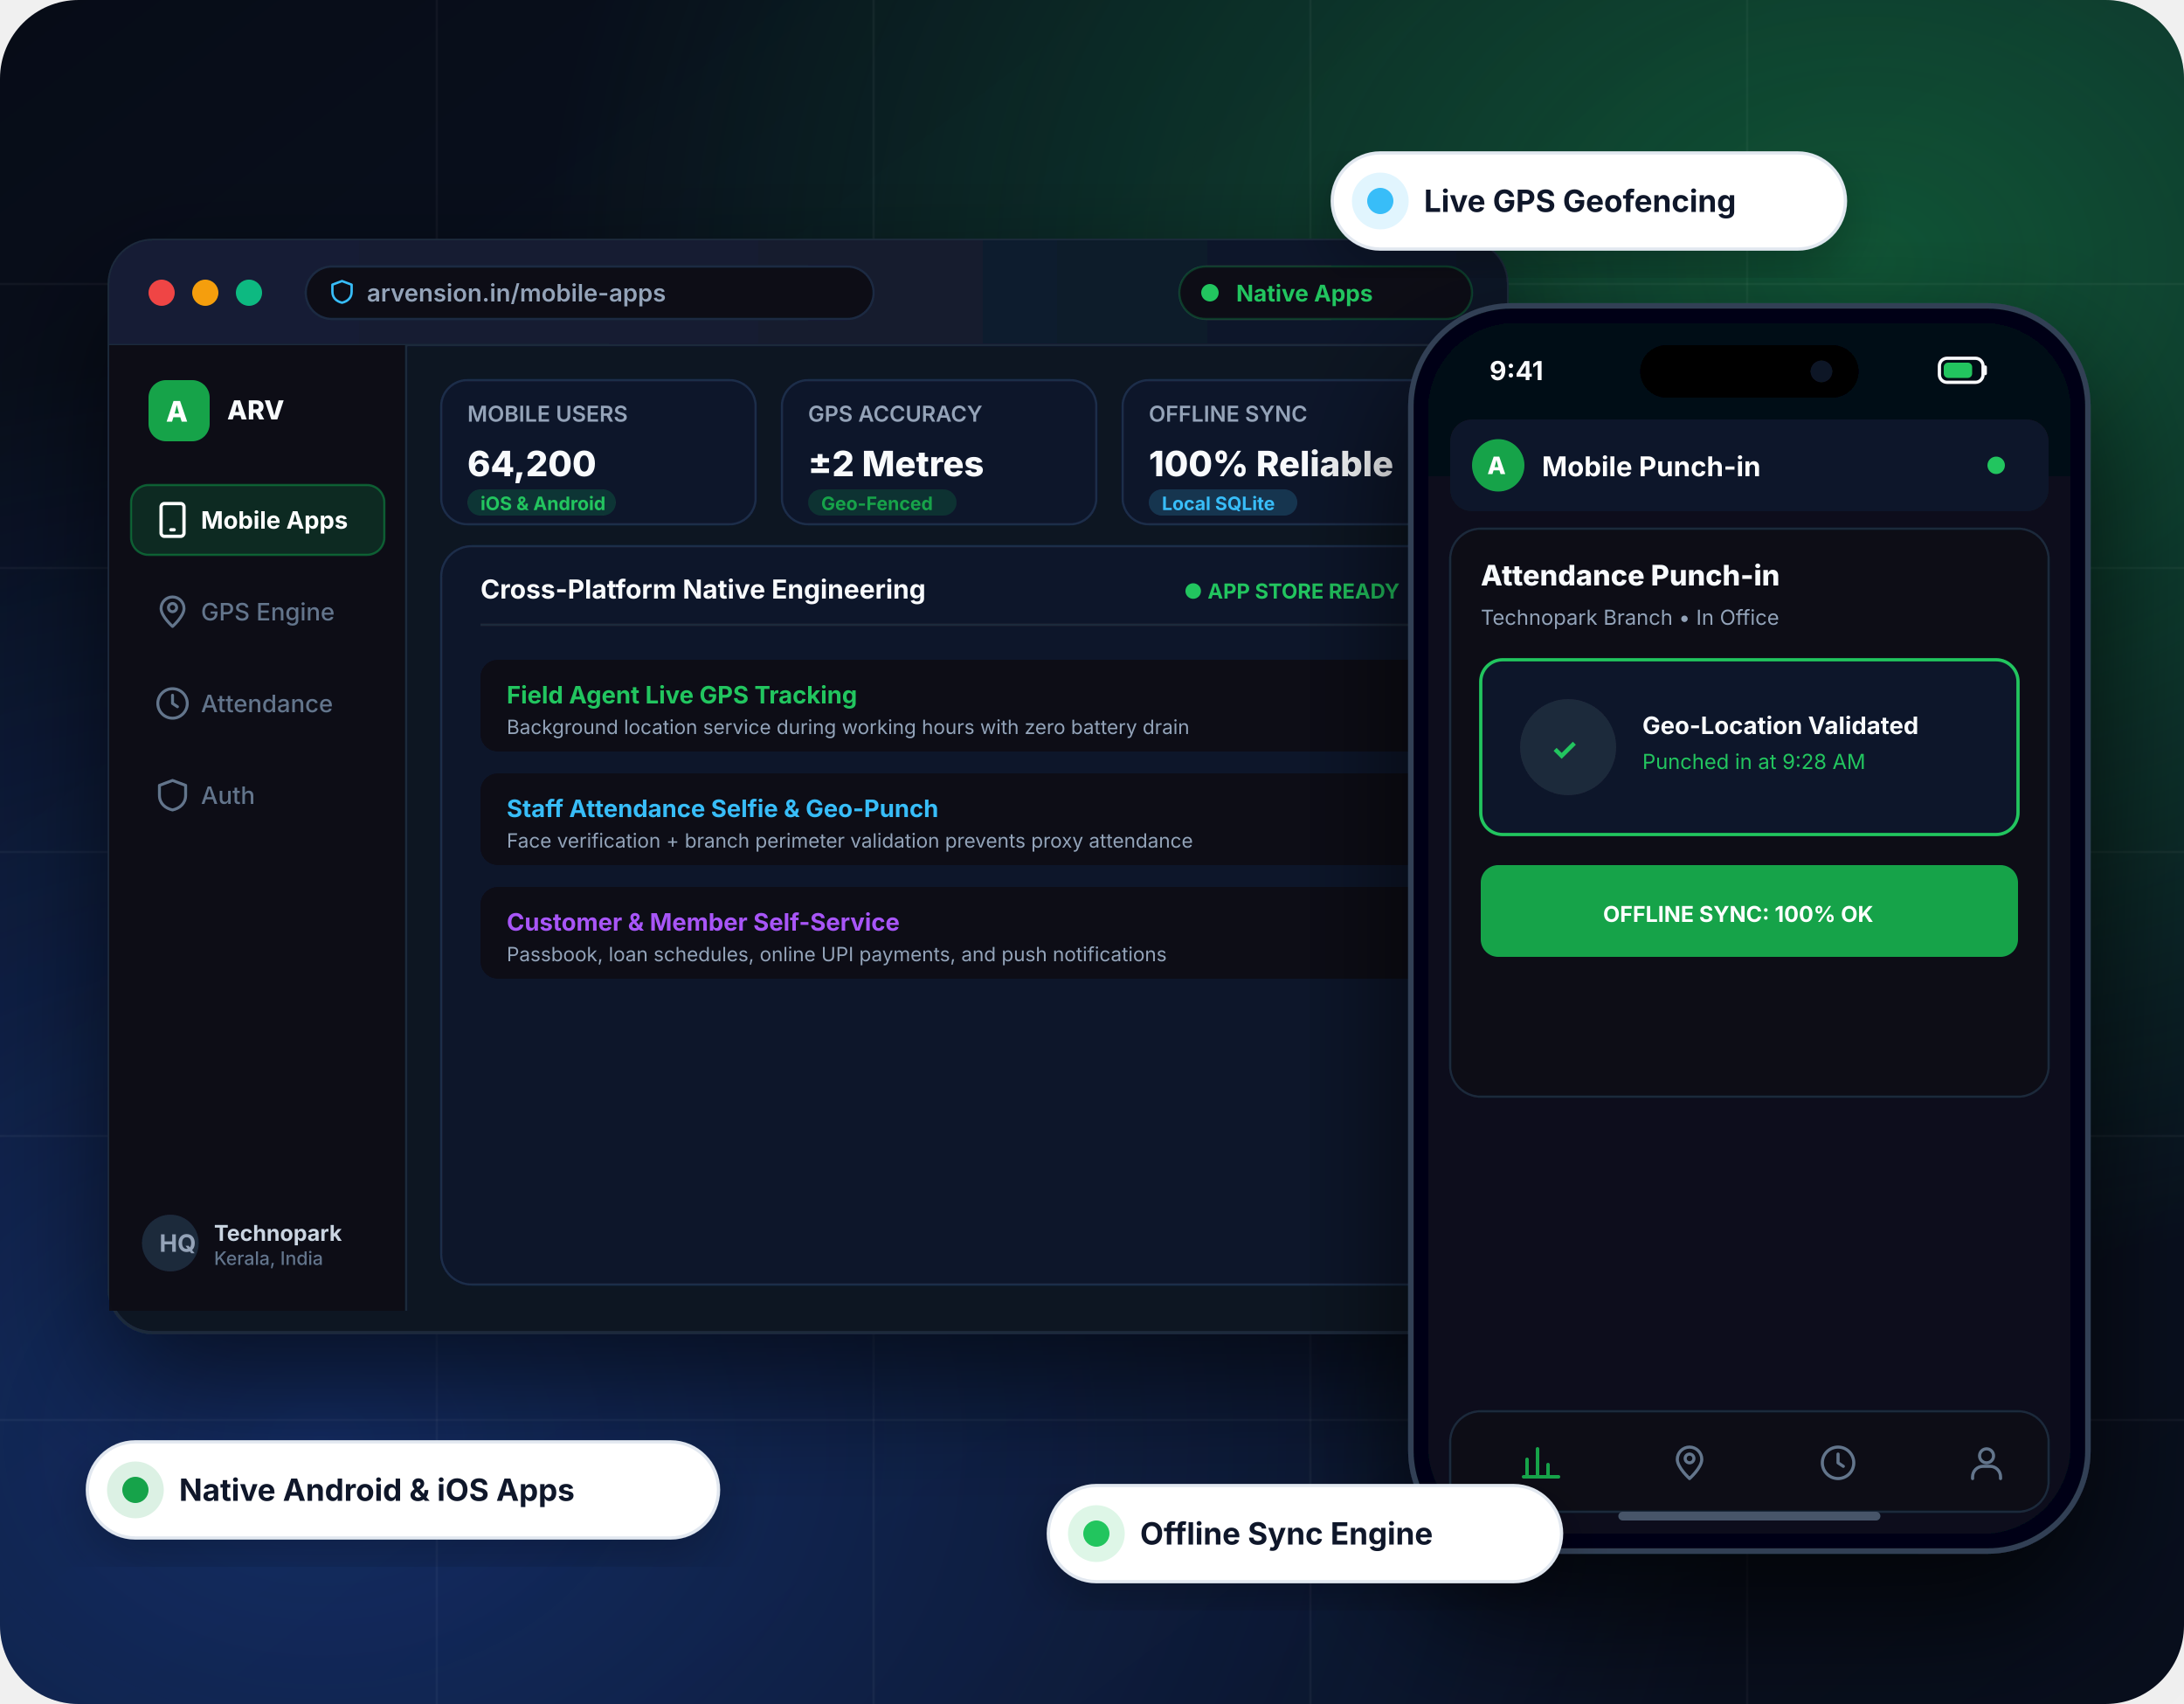
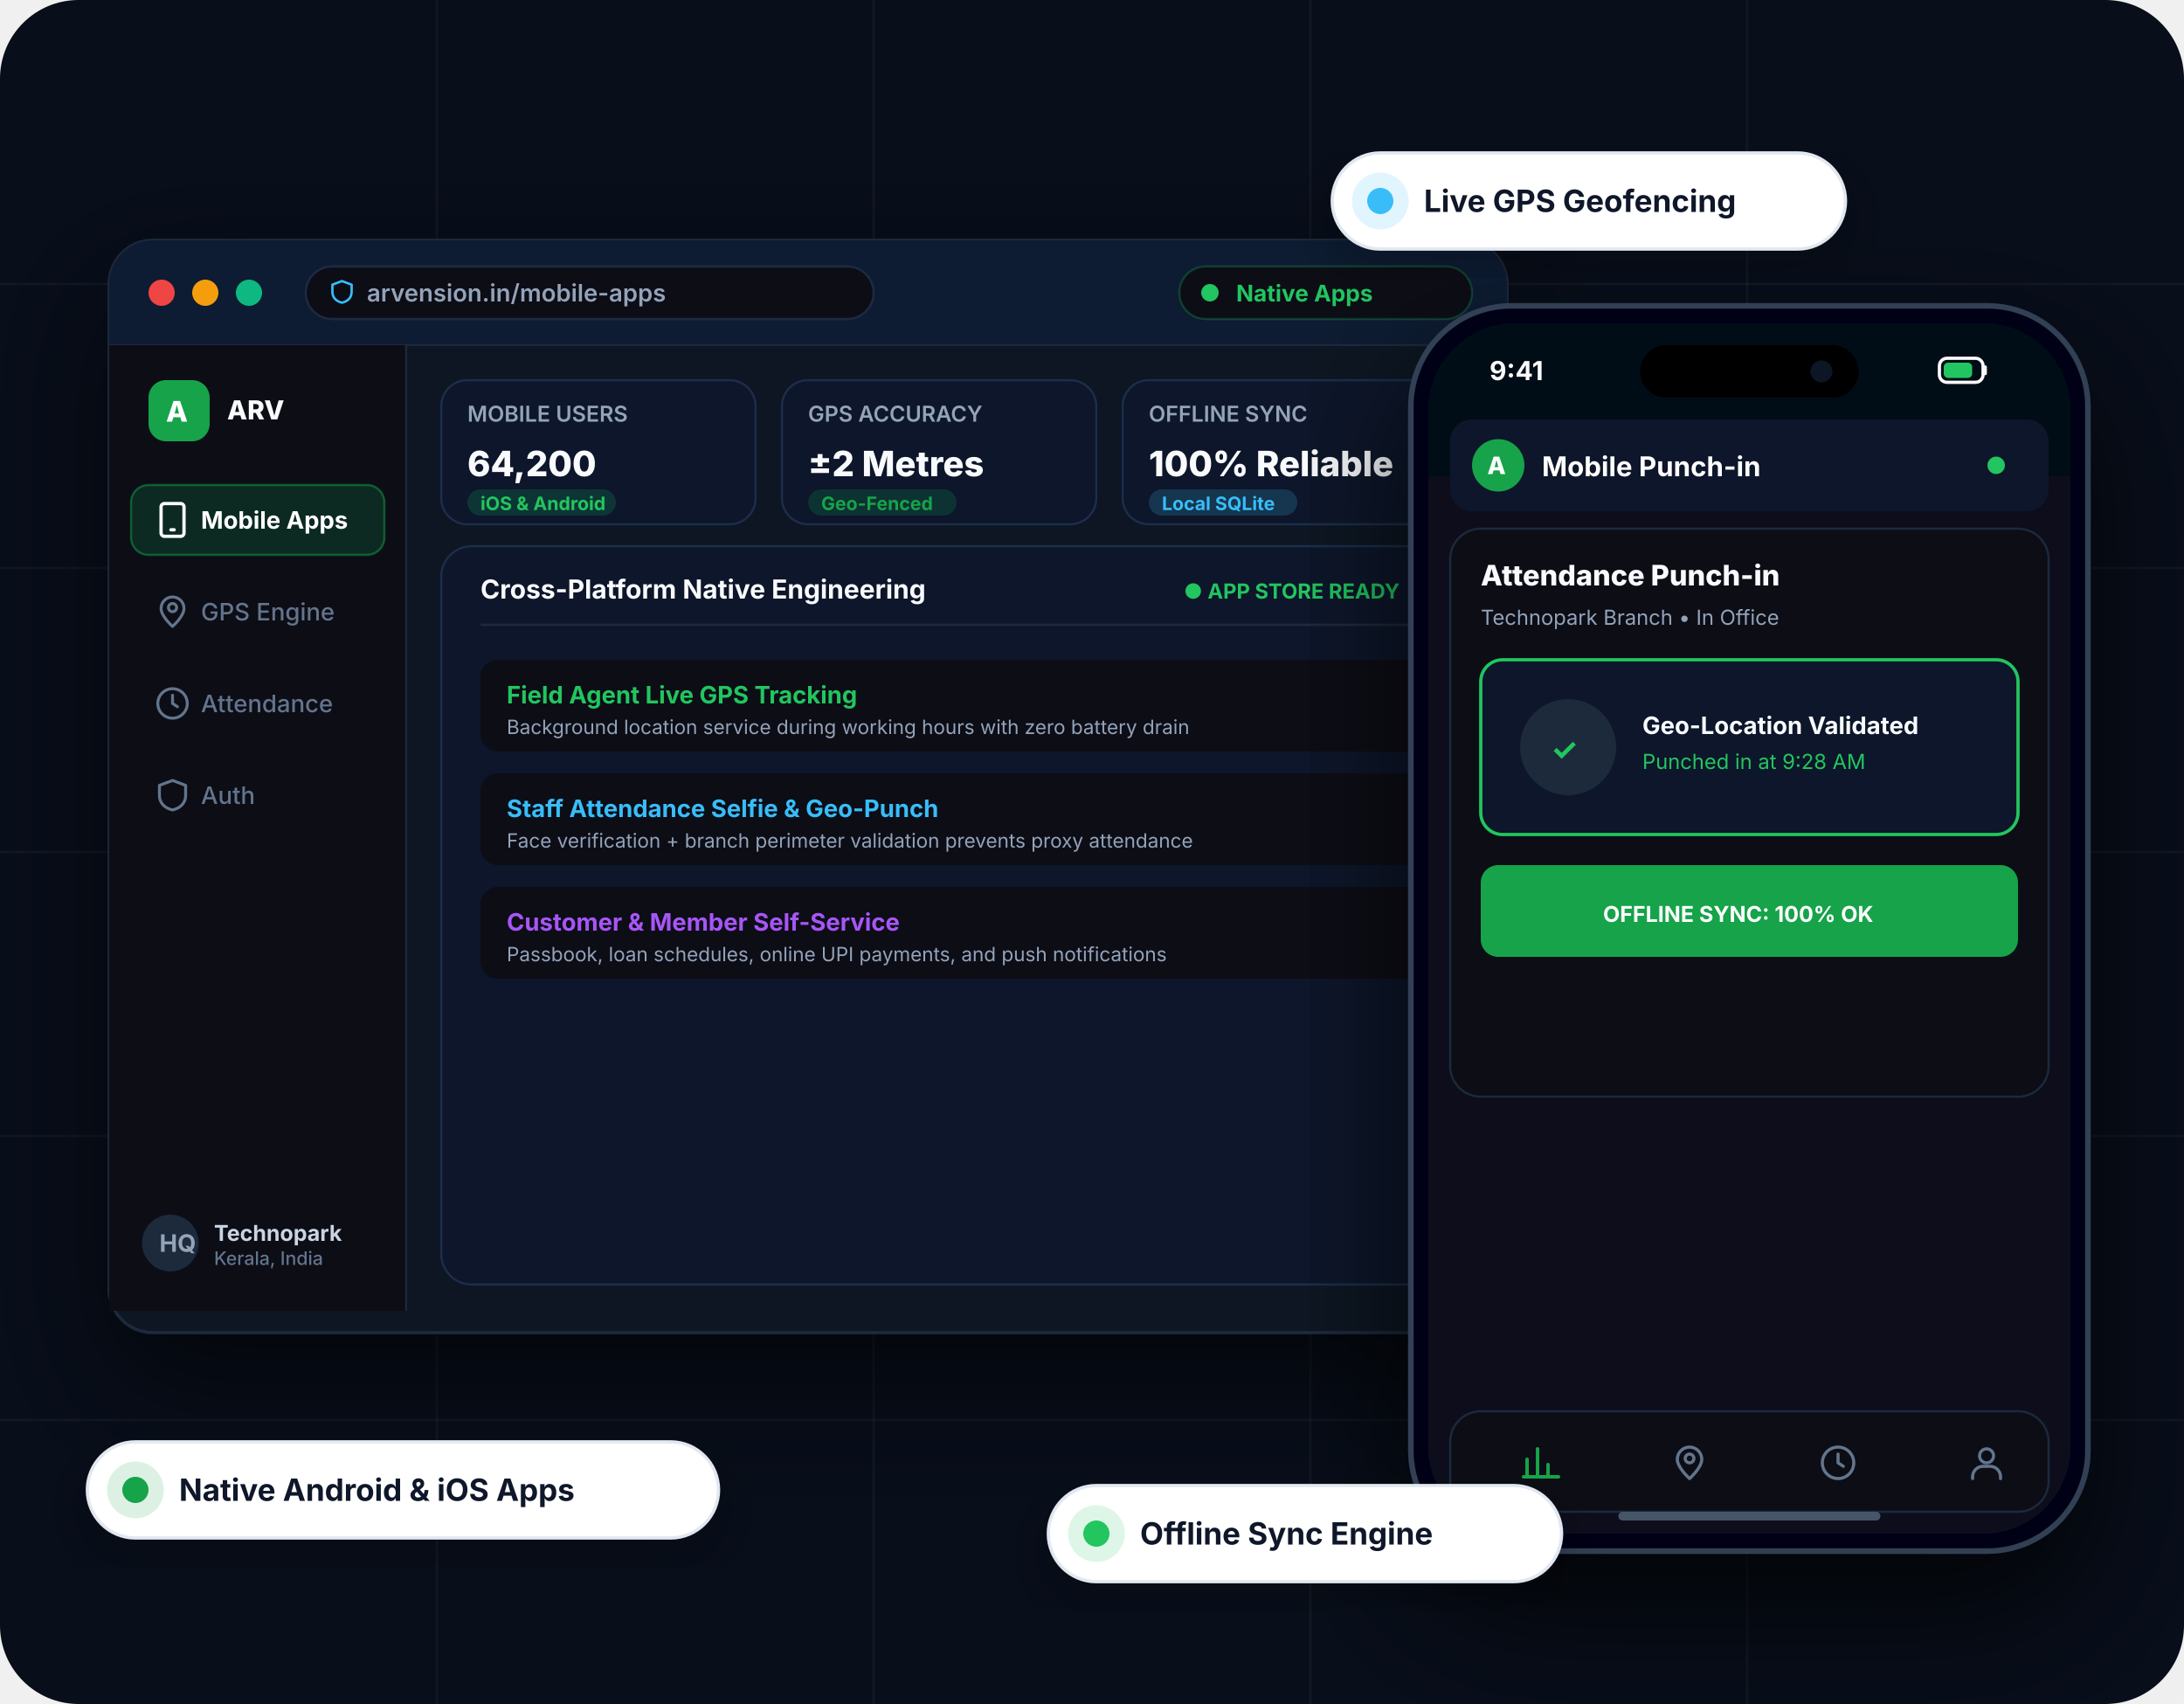
<svg xmlns="http://www.w3.org/2000/svg" viewBox="0 0 1000 780" role="img" aria-label="Mobile App Development">
  <defs>
-     <linearGradient id="bg" x1="0%" y1="0%" x2="100%" y2="100%">
-       <stop offset="0%" stop-color="#070c17" />
-       <stop offset="50%" stop-color="#0b1324" />
-       <stop offset="100%" stop-color="#080e1c" />
-     </linearGradient>
-     <radialGradient id="glow-l" cx="15%" cy="85%" r="65%">
-       <stop offset="0%" stop-color="#2563eb" stop-opacity="0.32" />
-       <stop offset="100%" stop-color="#2563eb" stop-opacity="0" />
-     </radialGradient>
-     <radialGradient id="glow-r" cx="85%" cy="15%" r="60%">
-       <stop offset="0%" stop-color="#16a34a" stop-opacity="0.45" />
-       <stop offset="100%" stop-color="#16a34a" stop-opacity="0" />
-     </radialGradient>
    <filter id="shadow-win" x="-10%" y="-10%" width="125%" height="125%">
      <feDropShadow dx="0" dy="24" stdDeviation="28" flood-color="#000000" flood-opacity="0.6" />
    </filter>
    <filter id="shadow-phone" x="-15%" y="-10%" width="130%" height="125%">
      <feDropShadow dx="0" dy="28" stdDeviation="30" flood-color="#000000" flood-opacity="0.75" />
    </filter>
    <filter id="shadow-chip" x="-10%" y="-20%" width="120%" height="150%">
      <feDropShadow dx="0" dy="8" stdDeviation="12" flood-color="#000000" flood-opacity="0.25" />
    </filter>
-     <linearGradient id="chrome-bar" x1="0%" y1="0%" x2="100%" y2="0%">
-       <stop offset="0%" stop-color="#141f36" />
-       <stop offset="100%" stop-color="#101828" />
-     </linearGradient>
-     <linearGradient id="accent-grad" x1="0%" y1="0%" x2="100%" y2="100%">
-       <stop offset="0%" stop-color="#16a34a" />
-       <stop offset="100%" stop-color="#107a38" />
-     </linearGradient>
  </defs>
-   <rect width="1000" height="780" rx="36" fill="url(#bg)" />
-   <rect width="1000" height="780" rx="36" fill="url(#glow-l)" />
-   <rect width="1000" height="780" rx="36" fill="url(#glow-r)" />
+   <rect width="1000" height="780" rx="36" fill="#080e1a" />
  <g stroke="#ffffff" stroke-opacity="0.04" stroke-width="1">
    <line x1="0" y1="130" x2="1000" y2="130" />
    <line x1="0" y1="260" x2="1000" y2="260" />
    <line x1="0" y1="390" x2="1000" y2="390" />
    <line x1="0" y1="520" x2="1000" y2="520" />
    <line x1="0" y1="650" x2="1000" y2="650" />
    <line x1="200" y1="0" x2="200" y2="780" />
    <line x1="400" y1="0" x2="400" y2="780" />
    <line x1="600" y1="0" x2="600" y2="780" />
    <line x1="800" y1="0" x2="800" y2="780" />
  </g>
  <g transform="translate(50 110)" filter="url(#shadow-win)">
    <rect width="640" height="500" rx="20" fill="#0b1324" stroke="#1e293b" stroke-width="1.5" />
-     <path d="M0 20C0 8.95 8.95 0 20 0h600c11.05 0 20 8.95 20 20v28H0V20z" fill="url(#chrome-bar)" />
+     <path d="M0 20C0 8.95 8.95 0 20 0h600c11.05 0 20 8.95 20 20v28H0V20z" fill="#111c33" />
    <line x1="0" y1="48" x2="640" y2="48" stroke="#1e293b" stroke-width="1" />
    <circle cx="24" cy="24" r="6" fill="#ef4444" />
    <circle cx="44" cy="24" r="6" fill="#f59e0b" />
    <circle cx="64" cy="24" r="6" fill="#10b981" />
    <g transform="translate(90 12)">
      <rect width="260" height="24" rx="12" fill="#070c17" stroke="#1e2a42" stroke-width="1" />
      <text x="28" y="16" font-family="system-ui,-apple-system,sans-serif" font-size="11" font-weight="600" fill="#94a3b8">arvension.in/mobile-apps</text>
      <g transform="translate(10 5) scale(0.55)" fill="none" stroke="#38bdf8" stroke-width="2.0" stroke-linecap="round" stroke-linejoin="round">
        <path d="M12 3l8 3v6c0 5-3.5 8-8 9-4.5-1-8-4-8-9V6l8-3z" />
      </g>
    </g>
    <g transform="translate(490 12)">
      <rect width="134" height="24" rx="12" fill="#070c17" stroke="#16a34a" stroke-opacity="0.3" stroke-width="1" />
      <circle cx="14" cy="12" r="4" fill="#22c55e" />
      <text x="26" y="16" font-family="system-ui,-apple-system,sans-serif" font-size="10.5" font-weight="700" fill="#22c55e">Native Apps</text>
    </g>
    <rect x="0" y="48" width="136" height="442" fill="#070c17" stroke-right="#1e293b" opacity="0.95" />
    <line x1="136" y1="48" x2="136" y2="490" stroke="#1e293b" stroke-width="1" />
    <g transform="translate(18 64)">
      <rect width="28" height="28" rx="8" fill="#16a34a" />
      <text x="8" y="19" font-family="system-ui,-apple-system,sans-serif" font-size="13" font-weight="800" fill="#fff">A</text>
      <text x="36" y="18" font-family="system-ui,-apple-system,sans-serif" font-size="12" font-weight="800" fill="#f8fafc">ARV</text>
    </g>
    <g transform="translate(10 112)">
      <rect width="116" height="32" rx="8" fill="#16a34a" fill-opacity="0.2" stroke="#16a34a" stroke-opacity="0.5" stroke-width="1" />
      <g transform="translate(10 7) scale(0.75)" fill="none" stroke="#ffffff" stroke-width="2.0" stroke-linecap="round" stroke-linejoin="round">
        <path d="M7 2h10a2 2 0 0 1 2 2v16a2 2 0 0 1-2 2H7a2 2 0 0 1-2-2V4a2 2 0 0 1 2-2zM11 18h2" />
      </g>
      <text x="32" y="20" font-family="system-ui,-apple-system,sans-serif" font-size="11" font-weight="700" fill="#ffffff">Mobile Apps</text>
    </g>
    <g transform="translate(10 154)">
      <g transform="translate(10 7) scale(0.75)" fill="none" stroke="#64748b" stroke-width="1.8" stroke-linecap="round" stroke-linejoin="round">
        <path d="M12 21s7-6.2 7-11a7 7 0 1 0-14 0c0 4.8 7 11 7 11zM12 12a2.5 2.5 0 1 0 0-5 2.5 2.5 0 0 0 0 5z" />
      </g>
      <text x="32" y="20" font-family="system-ui,-apple-system,sans-serif" font-size="11" font-weight="500" fill="#64748b">GPS Engine</text>
    </g>
    <g transform="translate(10 196)">
      <g transform="translate(10 7) scale(0.75)" fill="none" stroke="#64748b" stroke-width="1.8" stroke-linecap="round" stroke-linejoin="round">
        <path d="M12 21a9 9 0 1 0 0-18 9 9 0 0 0 0 18zM12 7v5l3 2" />
      </g>
      <text x="32" y="20" font-family="system-ui,-apple-system,sans-serif" font-size="11" font-weight="500" fill="#64748b">Attendance</text>
    </g>
    <g transform="translate(10 238)">
      <g transform="translate(10 7) scale(0.75)" fill="none" stroke="#64748b" stroke-width="1.8" stroke-linecap="round" stroke-linejoin="round">
        <path d="M12 3l8 3v6c0 5-3.5 8-8 9-4.5-1-8-4-8-9V6l8-3z" />
      </g>
      <text x="32" y="20" font-family="system-ui,-apple-system,sans-serif" font-size="11" font-weight="500" fill="#64748b">Auth</text>
    </g>
    <g transform="translate(14 445)">
      <circle cx="14" cy="14" r="13" fill="#1e293b" />
      <text x="9" y="18" font-family="system-ui,-apple-system,sans-serif" font-size="11" font-weight="700" fill="#94a3b8">HQ</text>
      <text x="34" y="13" font-family="system-ui,-apple-system,sans-serif" font-size="10" font-weight="700" fill="#cbd5e1">Technopark</text>
      <text x="34" y="24" font-family="system-ui,-apple-system,sans-serif" font-size="8.5" font-weight="500" fill="#64748b">Kerala, India</text>
    </g>
    <g transform="translate(152 64)">
      <rect width="144" height="66" rx="12" fill="#0e172c" stroke="#1e2d4a" stroke-width="1" />
      <text x="12" y="19" font-family="system-ui,-apple-system,sans-serif" font-size="10" font-weight="600" fill="#94a3b8">MOBILE USERS</text>
      <text x="12" y="44" font-family="system-ui,-apple-system,sans-serif" font-size="16" font-weight="800" fill="#f8fafc">64,200</text>
      <g transform="translate(12 50)">
        <rect width="68" height="12" rx="6" fill="#22c55e" fill-opacity="0.18" />
        <text x="6" y="9.5" font-family="system-ui,-apple-system,sans-serif" font-size="8.5" font-weight="700" fill="#22c55e">iOS &amp; Android</text>
      </g>
    </g>
    <g transform="translate(308 64)">
      <rect width="144" height="66" rx="12" fill="#0e172c" stroke="#1e2d4a" stroke-width="1" />
      <text x="12" y="19" font-family="system-ui,-apple-system,sans-serif" font-size="10" font-weight="600" fill="#94a3b8">GPS ACCURACY</text>
      <text x="12" y="44" font-family="system-ui,-apple-system,sans-serif" font-size="16" font-weight="800" fill="#f8fafc">±2 Metres</text>
      <g transform="translate(12 50)">
        <rect width="68" height="12" rx="6" fill="#16a34a" fill-opacity="0.18" />
        <text x="6" y="9.5" font-family="system-ui,-apple-system,sans-serif" font-size="8.5" font-weight="700" fill="#16a34a">Geo-Fenced</text>
      </g>
    </g>
    <g transform="translate(464 64)">
      <rect width="144" height="66" rx="12" fill="#0e172c" stroke="#1e2d4a" stroke-width="1" />
      <text x="12" y="19" font-family="system-ui,-apple-system,sans-serif" font-size="10" font-weight="600" fill="#94a3b8">OFFLINE SYNC</text>
      <text x="12" y="44" font-family="system-ui,-apple-system,sans-serif" font-size="16" font-weight="800" fill="#f8fafc">100% Reliable</text>
      <g transform="translate(12 50)">
        <rect width="68" height="12" rx="6" fill="#38bdf8" fill-opacity="0.18" />
        <text x="6" y="9.5" font-family="system-ui,-apple-system,sans-serif" font-size="8.5" font-weight="700" fill="#38bdf8">Local SQLite</text>
      </g>
    </g>
    <g transform="translate(152 140)">
      <rect width="470" height="338" rx="14" fill="#0d162a" stroke="#1e2d4a" stroke-width="1" />
      <text x="18" y="24" font-family="system-ui,-apple-system,sans-serif" font-size="12" font-weight="700" fill="#f8fafc">Cross-Platform Native Engineering</text>
      <text x="340" y="24" font-family="system-ui,-apple-system,sans-serif" font-size="9.5" font-weight="700" fill="#22c55e">● APP STORE READY</text>
      <line x1="18" y1="36" x2="452" y2="36" stroke="#1e293b" stroke-width="1" />
      <g transform="translate(18 52)">
        <rect width="434" height="42" rx="8" fill="#070c17" />
        <text x="12" y="20" font-family="system-ui,-apple-system,sans-serif" font-size="11" font-weight="700" fill="#22c55e">Field Agent Live GPS Tracking</text>
        <text x="12" y="34" font-family="system-ui,-apple-system,sans-serif" font-size="9" fill="#94a3b8">Background location service during working hours with zero battery drain</text>
      </g>
      <g transform="translate(18 104)">
        <rect width="434" height="42" rx="8" fill="#070c17" />
        <text x="12" y="20" font-family="system-ui,-apple-system,sans-serif" font-size="11" font-weight="700" fill="#38bdf8">Staff Attendance Selfie &amp; Geo-Punch</text>
        <text x="12" y="34" font-family="system-ui,-apple-system,sans-serif" font-size="9" fill="#94a3b8">Face verification + branch perimeter validation prevents proxy attendance</text>
      </g>
      <g transform="translate(18 156)">
        <rect width="434" height="42" rx="8" fill="#070c17" />
        <text x="12" y="20" font-family="system-ui,-apple-system,sans-serif" font-size="11" font-weight="700" fill="#a855f7">Customer &amp; Member Self-Service</text>
        <text x="12" y="34" font-family="system-ui,-apple-system,sans-serif" font-size="9" fill="#94a3b8">Passbook, loan schedules, online UPI payments, and push notifications</text>
      </g>
    </g>
  </g>
  <g transform="translate(646 140)" filter="url(#shadow-phone)">
    <rect width="310" height="570" rx="46" fill="#020617" stroke="#334155" stroke-width="2.5" />
    <rect x="8" y="8" width="294" height="554" rx="40" fill="#090f1d" />
    <path d="M8 48C8 25.9 25.9 8 48 8h214c22.1 0 40 17.9 40 40v30H8V48z" fill="#050a14" />
    <rect x="105" y="18" width="100" height="24" rx="12" fill="#000000" />
    <circle cx="188" cy="30" r="5" fill="#111827" />
    <text x="36" y="34" font-family="system-ui,-apple-system,sans-serif" font-size="12" font-weight="700" fill="#f8fafc">9:41</text>
    <g transform="translate(242 24)">
      <rect width="20" height="11" rx="3.5" fill="none" stroke="#f8fafc" stroke-width="1.5" />
      <rect x="2" y="2" width="13" height="7" rx="2" fill="#22c55e" />
      <path d="M21 4v3" stroke="#f8fafc" stroke-width="1.5" stroke-linecap="round" />
    </g>
    <g transform="translate(18 52)">
      <rect width="274" height="42" rx="10" fill="#0d1629" />
      <circle cx="22" cy="21" r="12" fill="#16a34a" />
      <text x="17" y="25" font-family="system-ui,-apple-system,sans-serif" font-size="11" font-weight="800" fill="#fff">A</text>
      <text x="42" y="26" font-family="system-ui,-apple-system,sans-serif" font-size="12.5" font-weight="700" fill="#ffffff">Mobile Punch-in</text>
      <circle cx="250" cy="21" r="4" fill="#22c55e" />
    </g>
    <g transform="translate(18 102)">
      <rect width="274" height="260" rx="14" fill="#070c17" stroke="#1e293b" stroke-width="1" />
      <text x="14" y="26" font-family="system-ui,-apple-system,sans-serif" font-size="13" font-weight="800" fill="#f8fafc">Attendance Punch-in</text>
      <text x="14" y="44" font-family="system-ui,-apple-system,sans-serif" font-size="9.5" fill="#94a3b8">Technopark Branch • In Office</text>
      <g transform="translate(14 60)">
        <rect width="246" height="80" rx="10" fill="#0e172a" stroke="#22c55e" stroke-width="1.5" />
        <circle cx="40" cy="40" r="22" fill="#1e293b" />
        <text x="32" y="46" font-family="system-ui,-apple-system,sans-serif" font-size="14" font-weight="700" fill="#22c55e">✓</text>
        <text x="74" y="34" font-family="system-ui,-apple-system,sans-serif" font-size="11" font-weight="700" fill="#f8fafc">Geo-Location Validated</text>
        <text x="74" y="50" font-family="system-ui,-apple-system,sans-serif" font-size="9.5" fill="#22c55e">Punched in at 9:28 AM</text>
      </g>
      <g transform="translate(14 154)">
        <rect width="246" height="42" rx="8" fill="#16a34a" />
        <text x="56" y="26" font-family="system-ui,-apple-system,sans-serif" font-size="10" font-weight="700" fill="#fff">OFFLINE SYNC: 100% OK</text>
      </g>
    </g>
    <g transform="translate(18 506)">
      <rect width="274" height="46" rx="14" fill="#070d18" stroke="#1e293b" stroke-width="1" />
      <g transform="translate(32 14)">
        <g transform="translate(0 0) scale(0.8)" fill="none" stroke="#16a34a" stroke-width="2.0" stroke-linecap="round" stroke-linejoin="round">
          <path d="M4 20V10M10 20V4M16 20v-7M22 20H2" />
        </g>
      </g>
      <g transform="translate(100 14)">
        <g transform="translate(0 0) scale(0.8)" fill="none" stroke="#64748b" stroke-width="1.8" stroke-linecap="round" stroke-linejoin="round">
          <path d="M12 21s7-6.2 7-11a7 7 0 1 0-14 0c0 4.8 7 11 7 11zM12 12a2.5 2.5 0 1 0 0-5 2.5 2.5 0 0 0 0 5z" />
        </g>
      </g>
      <g transform="translate(168 14)">
        <g transform="translate(0 0) scale(0.8)" fill="none" stroke="#64748b" stroke-width="1.8" stroke-linecap="round" stroke-linejoin="round">
          <path d="M12 21a9 9 0 1 0 0-18 9 9 0 0 0 0 18zM12 7v5l3 2" />
        </g>
      </g>
      <g transform="translate(236 14)">
        <g transform="translate(0 0) scale(0.8)" fill="none" stroke="#64748b" stroke-width="1.8" stroke-linecap="round" stroke-linejoin="round">
          <path d="M12 12a4 4 0 1 0 0-8 4 4 0 0 0 0 8zM4 21v-1a6 6 0 0 1 6-6h4a6 6 0 0 1 6 6v1" />
        </g>
      </g>
    </g>
    <rect x="95" y="552" width="120" height="4" rx="2" fill="#475569" />
  </g>
  <g transform="translate(40 660)">
    <rect width="289" height="44" rx="22" fill="#ffffff" stroke="#e2e8f0" stroke-width="1.5" filter="url(#shadow-chip)" />
    <circle cx="22" cy="22" r="13" fill="#16a34a" opacity="0.15" />
    <circle cx="22" cy="22" r="6" fill="#16a34a" />
    <text x="42" y="27" font-family="system-ui,-apple-system,sans-serif" font-size="14" font-weight="700" fill="#0f172a">Native Android &amp; iOS Apps</text>
  </g>
  <g transform="translate(610 70)">
    <rect width="235" height="44" rx="22" fill="#ffffff" stroke="#e2e8f0" stroke-width="1.5" filter="url(#shadow-chip)" />
    <circle cx="22" cy="22" r="13" fill="#38bdf8" opacity="0.15" />
    <circle cx="22" cy="22" r="6" fill="#38bdf8" />
    <text x="42" y="27" font-family="system-ui,-apple-system,sans-serif" font-size="14" font-weight="700" fill="#0f172a">Live GPS Geofencing</text>
  </g>
  <g transform="translate(480 680)">
    <rect width="235" height="44" rx="22" fill="#ffffff" stroke="#e2e8f0" stroke-width="1.5" filter="url(#shadow-chip)" />
    <circle cx="22" cy="22" r="13" fill="#22c55e" opacity="0.15" />
    <circle cx="22" cy="22" r="6" fill="#22c55e" />
    <text x="42" y="27" font-family="system-ui,-apple-system,sans-serif" font-size="14" font-weight="700" fill="#0f172a">Offline Sync Engine</text>
  </g>
</svg>
